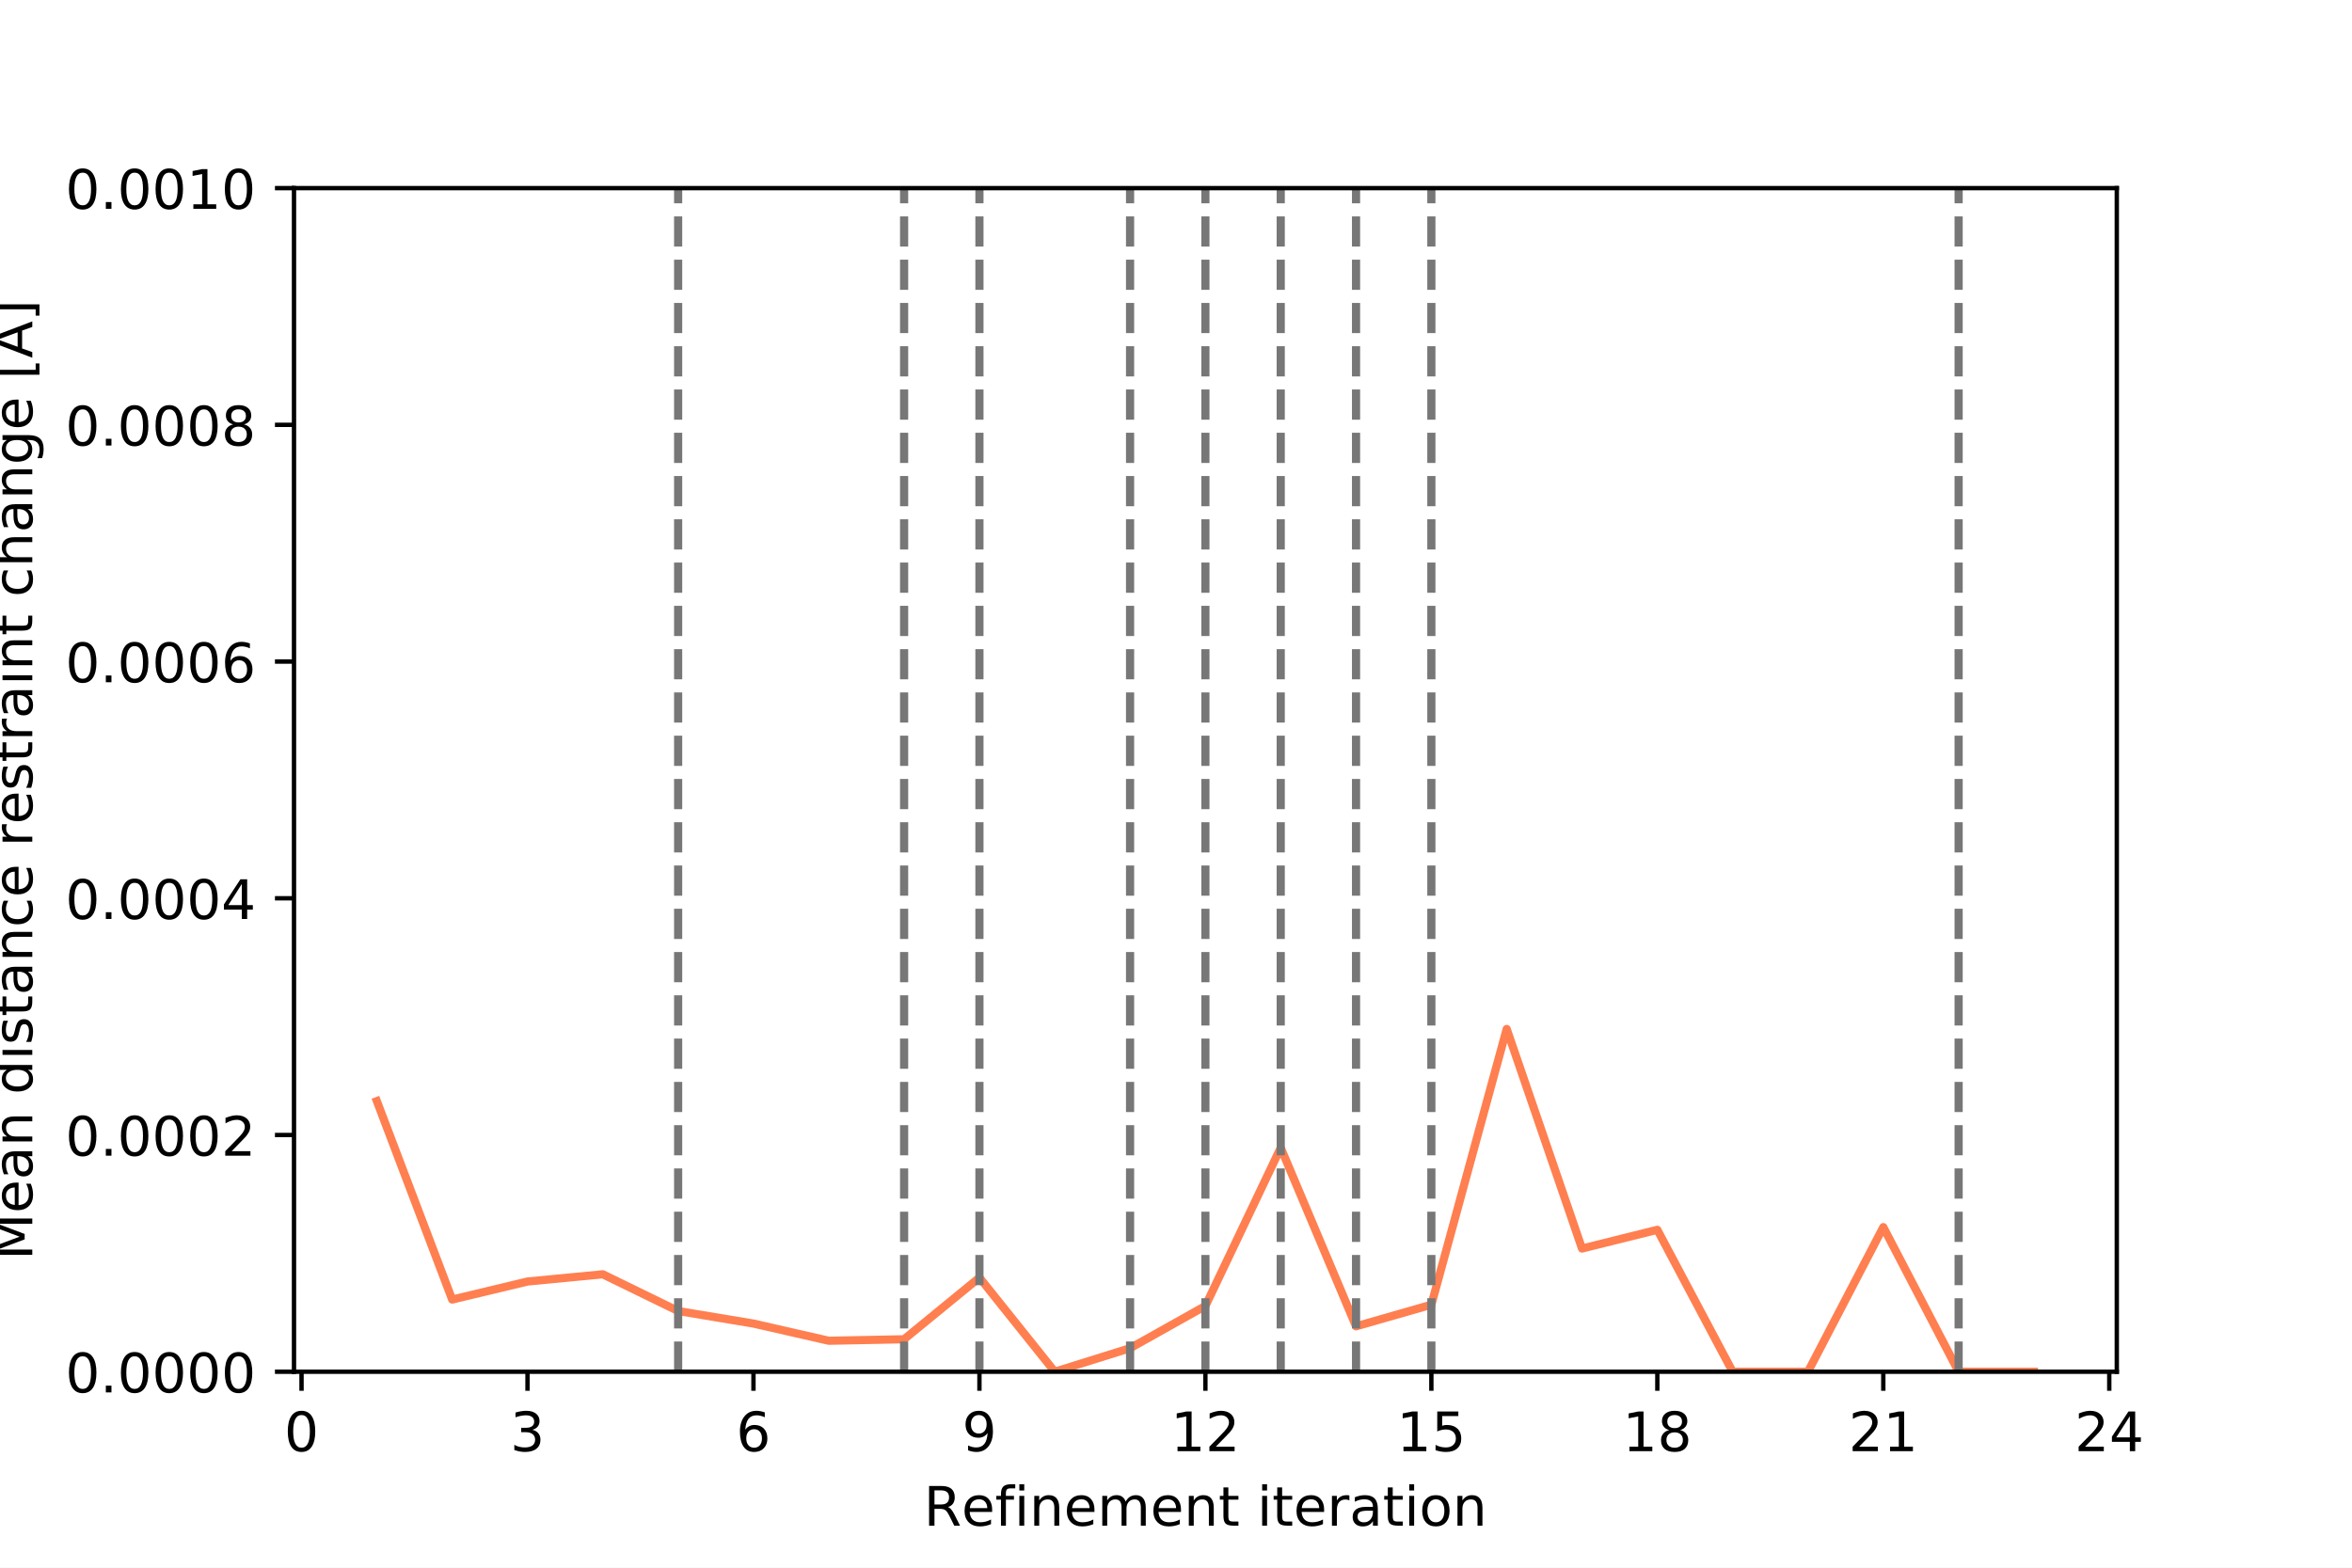
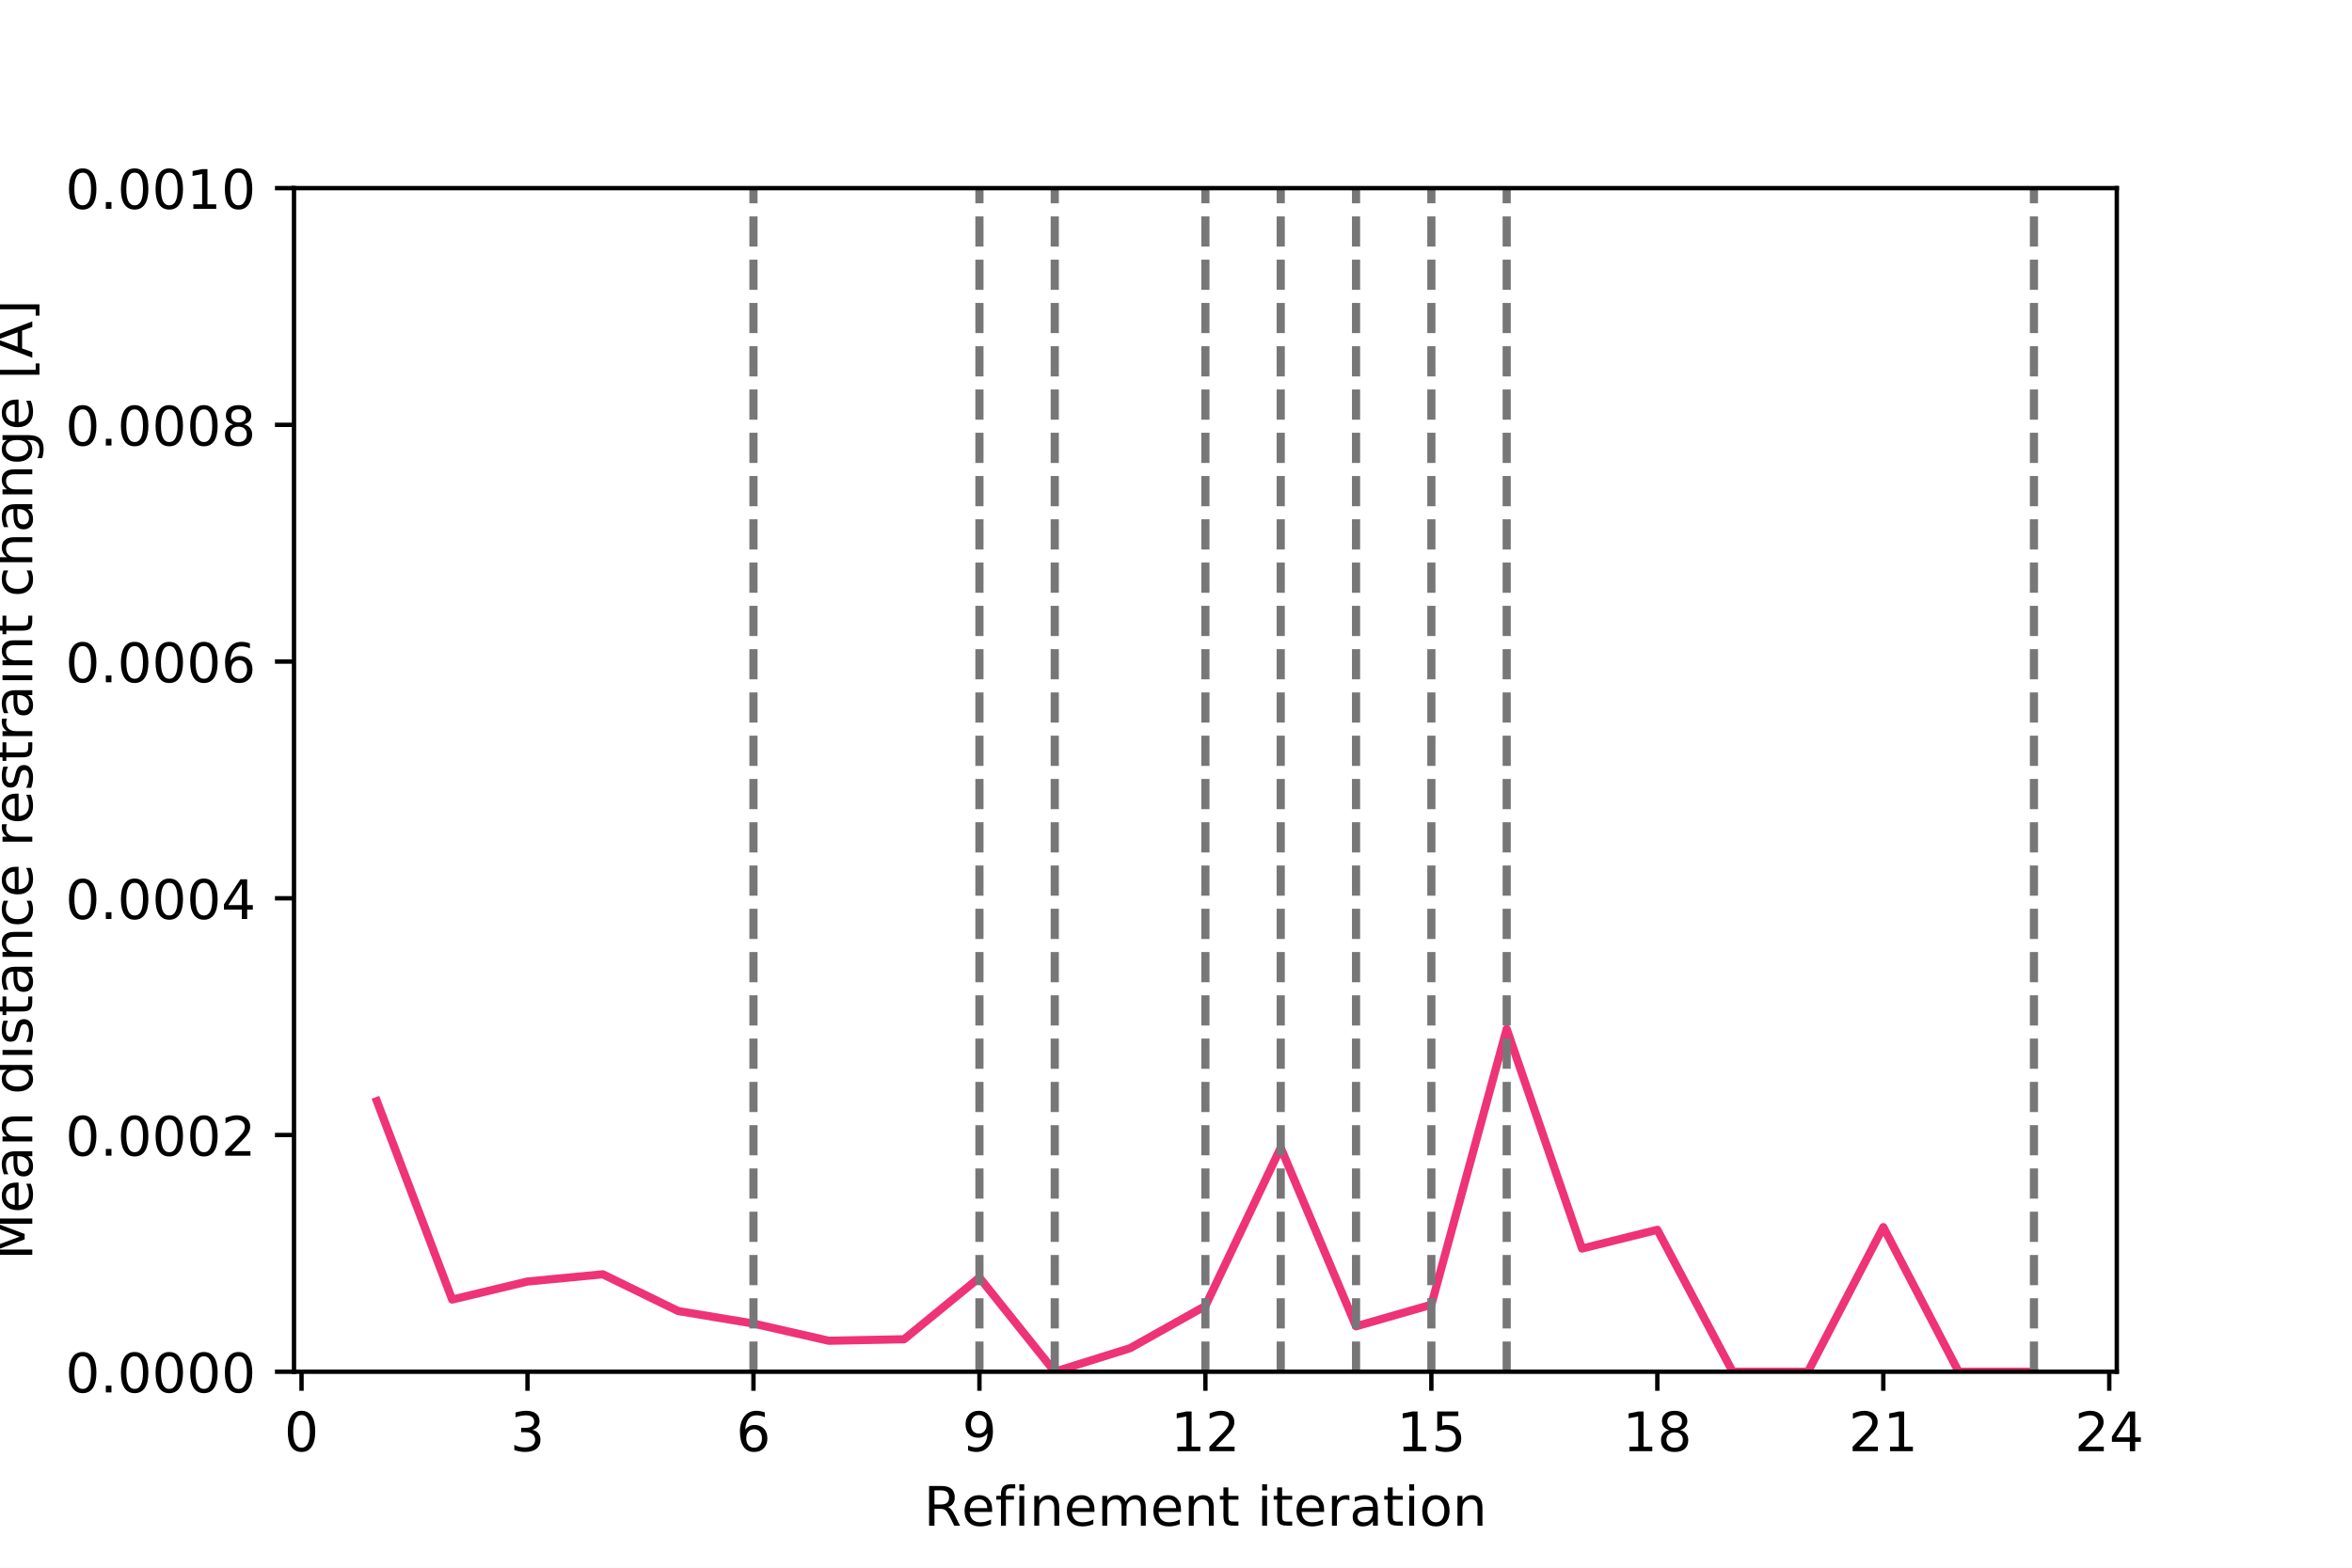
<svg xmlns="http://www.w3.org/2000/svg" xmlns:xlink="http://www.w3.org/1999/xlink" height="288pt" version="1.1" viewBox="0 0 432 288" width="432pt">
  <defs>
    <style type="text/css">
*{stroke-linecap:butt;stroke-linejoin:round;}
  </style>
  </defs>
  <g id="figure_1">
    <g id="patch_1">
      <path d="M 0 288  L 432 288  L 432 0  L 0 0  z " style="fill:#ffffff;" />
    </g>
    <g id="axes_1">
      <g id="patch_2">
        <path d="M 54 252  L 388.8 252  L 388.8 34.56  L 54 34.56  z " style="fill:#ffffff;" />
      </g>
      <g id="matplotlib.axis_1">
        <g id="xtick_1">
          <g id="line2d_1">
            <defs>
-               <path d="M 0 0  L 0 3.5  " id="mef426436f3" style="stroke:#000000;stroke-width:0.8;" />
-             </defs>
-             <g>
-               <use style="stroke:#000000;stroke-width:0.8;" x="55.383" xlink:href="#mef426436f3" y="252" />
+               <path d="M 0 0  L 0 3.5  " id="md1a0cebbaa" style="stroke:#000000;stroke-width:0.8;" />
+             </defs>
+             <g>
+               <use style="stroke:#000000;stroke-width:0.8;" x="55.383" xlink:href="#md1a0cebbaa" y="252" />
            </g>
          </g>
          <g id="text_1">
            <defs>
              <path d="M 31.781 66.406  Q 24.172 66.406 20.328 58.906  Q 16.5 51.422 16.5 36.375  Q 16.5 21.391 20.328 13.891  Q 24.172 6.391 31.781 6.391  Q 39.453 6.391 43.281 13.891  Q 47.125 21.391 47.125 36.375  Q 47.125 51.422 43.281 58.906  Q 39.453 66.406 31.781 66.406  z M 31.781 74.219  Q 44.047 74.219 50.516 64.516  Q 56.984 54.828 56.984 36.375  Q 56.984 17.969 50.516 8.266  Q 44.047 -1.422 31.781 -1.422  Q 19.531 -1.422 13.062 8.266  Q 6.594 17.969 6.594 36.375  Q 6.594 54.828 13.062 64.516  Q 19.531 74.219 31.781 74.219  z " id="DejaVuSans-30" />
            </defs>
            <g transform="translate(52.20222 266.5984)scale(0.1 -0.1)">
              <use xlink:href="#DejaVuSans-30" />
            </g>
          </g>
        </g>
        <g id="xtick_2">
          <g id="line2d_2">
            <g>
-               <use style="stroke:#000000;stroke-width:0.8;" x="96.888" xlink:href="#mef426436f3" y="252" />
+               <use style="stroke:#000000;stroke-width:0.8;" x="96.888" xlink:href="#md1a0cebbaa" y="252" />
            </g>
          </g>
          <g id="text_2">
            <defs>
              <path d="M 40.578 39.312  Q 47.656 37.797 51.625 33  Q 55.609 28.219 55.609 21.188  Q 55.609 10.406 48.188 4.484  Q 40.766 -1.422 27.094 -1.422  Q 22.516 -1.422 17.656 -0.516  Q 12.797 0.391 7.625 2.203  L 7.625 11.719  Q 11.719 9.328 16.594 8.109  Q 21.484 6.891 26.812 6.891  Q 36.078 6.891 40.938 10.547  Q 45.797 14.203 45.797 21.188  Q 45.797 27.641 41.281 31.266  Q 36.766 34.906 28.719 34.906  L 20.219 34.906  L 20.219 43.016  L 29.109 43.016  Q 36.375 43.016 40.234 45.922  Q 44.094 48.828 44.094 54.297  Q 44.094 59.906 40.109 62.906  Q 36.141 65.922 28.719 65.922  Q 24.656 65.922 20.016 65.031  Q 15.375 64.156 9.812 62.312  L 9.812 71.094  Q 15.438 72.656 20.344 73.438  Q 25.25 74.219 29.594 74.219  Q 40.828 74.219 47.359 69.109  Q 53.906 64.016 53.906 55.328  Q 53.906 49.266 50.438 45.094  Q 46.969 40.922 40.578 39.312  z " id="DejaVuSans-33" />
            </defs>
            <g transform="translate(93.70635 266.5984)scale(0.1 -0.1)">
              <use xlink:href="#DejaVuSans-33" />
            </g>
          </g>
        </g>
        <g id="xtick_3">
          <g id="line2d_3">
            <g>
-               <use style="stroke:#000000;stroke-width:0.8;" x="138.392" xlink:href="#mef426436f3" y="252" />
+               <use style="stroke:#000000;stroke-width:0.8;" x="138.392" xlink:href="#md1a0cebbaa" y="252" />
            </g>
          </g>
          <g id="text_3">
            <defs>
              <path d="M 33.016 40.375  Q 26.375 40.375 22.484 35.828  Q 18.609 31.297 18.609 23.391  Q 18.609 15.531 22.484 10.953  Q 26.375 6.391 33.016 6.391  Q 39.656 6.391 43.531 10.953  Q 47.406 15.531 47.406 23.391  Q 47.406 31.297 43.531 35.828  Q 39.656 40.375 33.016 40.375  z M 52.594 71.297  L 52.594 62.312  Q 48.875 64.062 45.094 64.984  Q 41.312 65.922 37.594 65.922  Q 27.828 65.922 22.672 59.328  Q 17.531 52.734 16.797 39.406  Q 19.672 43.656 24.016 45.922  Q 28.375 48.188 33.594 48.188  Q 44.578 48.188 50.953 41.516  Q 57.328 34.859 57.328 23.391  Q 57.328 12.156 50.688 5.359  Q 44.047 -1.422 33.016 -1.422  Q 20.359 -1.422 13.672 8.266  Q 6.984 17.969 6.984 36.375  Q 6.984 53.656 15.188 63.938  Q 23.391 74.219 37.203 74.219  Q 40.922 74.219 44.703 73.484  Q 48.484 72.75 52.594 71.297  z " id="DejaVuSans-36" />
            </defs>
            <g transform="translate(135.2105 266.5984)scale(0.1 -0.1)">
              <use xlink:href="#DejaVuSans-36" />
            </g>
          </g>
        </g>
        <g id="xtick_4">
          <g id="line2d_4">
            <g>
-               <use style="stroke:#000000;stroke-width:0.8;" x="179.896" xlink:href="#mef426436f3" y="252" />
+               <use style="stroke:#000000;stroke-width:0.8;" x="179.896" xlink:href="#md1a0cebbaa" y="252" />
            </g>
          </g>
          <g id="text_4">
            <defs>
              <path d="M 10.984 1.516  L 10.984 10.5  Q 14.703 8.734 18.5 7.812  Q 22.312 6.891 25.984 6.891  Q 35.75 6.891 40.891 13.453  Q 46.047 20.016 46.781 33.406  Q 43.953 29.203 39.594 26.953  Q 35.25 24.703 29.984 24.703  Q 19.047 24.703 12.672 31.312  Q 6.297 37.938 6.297 49.422  Q 6.297 60.641 12.938 67.422  Q 19.578 74.219 30.609 74.219  Q 43.266 74.219 49.922 64.516  Q 56.594 54.828 56.594 36.375  Q 56.594 19.141 48.406 8.859  Q 40.234 -1.422 26.422 -1.422  Q 22.703 -1.422 18.891 -0.688  Q 15.094 0.047 10.984 1.516  z M 30.609 32.422  Q 37.25 32.422 41.125 36.953  Q 45.016 41.5 45.016 49.422  Q 45.016 57.281 41.125 61.844  Q 37.25 66.406 30.609 66.406  Q 23.969 66.406 20.094 61.844  Q 16.219 57.281 16.219 49.422  Q 16.219 41.5 20.094 36.953  Q 23.969 32.422 30.609 32.422  z " id="DejaVuSans-39" />
            </defs>
            <g transform="translate(176.7146 266.5984)scale(0.1 -0.1)">
              <use xlink:href="#DejaVuSans-39" />
            </g>
          </g>
        </g>
        <g id="xtick_5">
          <g id="line2d_5">
            <g>
-               <use style="stroke:#000000;stroke-width:0.8;" x="221.4" xlink:href="#mef426436f3" y="252" />
+               <use style="stroke:#000000;stroke-width:0.8;" x="221.4" xlink:href="#md1a0cebbaa" y="252" />
            </g>
          </g>
          <g id="text_5">
            <defs>
              <path d="M 12.406 8.297  L 28.516 8.297  L 28.516 63.922  L 10.984 60.406  L 10.984 69.391  L 28.422 72.906  L 38.281 72.906  L 38.281 8.297  L 54.391 8.297  L 54.391 0  L 12.406 0  z " id="DejaVuSans-31" />
              <path d="M 19.188 8.297  L 53.609 8.297  L 53.609 0  L 7.328 0  L 7.328 8.297  Q 12.938 14.109 22.625 23.891  Q 32.328 33.688 34.812 36.531  Q 39.547 41.844 41.422 45.531  Q 43.312 49.219 43.312 52.781  Q 43.312 58.594 39.234 62.25  Q 35.156 65.922 28.609 65.922  Q 23.969 65.922 18.812 64.312  Q 13.672 62.703 7.812 59.422  L 7.812 69.391  Q 13.766 71.781 18.938 73  Q 24.125 74.219 28.422 74.219  Q 39.75 74.219 46.484 68.547  Q 53.219 62.891 53.219 53.422  Q 53.219 48.922 51.531 44.891  Q 49.859 40.875 45.406 35.406  Q 44.188 33.984 37.641 27.219  Q 31.109 20.453 19.188 8.297  z " id="DejaVuSans-32" />
            </defs>
            <g transform="translate(215.0375 266.5984)scale(0.1 -0.1)">
              <use xlink:href="#DejaVuSans-31" />
              <use x="63.623" xlink:href="#DejaVuSans-32" />
            </g>
          </g>
        </g>
        <g id="xtick_6">
          <g id="line2d_6">
            <g>
-               <use style="stroke:#000000;stroke-width:0.8;" x="262.904" xlink:href="#mef426436f3" y="252" />
+               <use style="stroke:#000000;stroke-width:0.8;" x="262.904" xlink:href="#md1a0cebbaa" y="252" />
            </g>
          </g>
          <g id="text_6">
            <defs>
              <path d="M 10.797 72.906  L 49.516 72.906  L 49.516 64.594  L 19.828 64.594  L 19.828 46.734  Q 21.969 47.469 24.109 47.828  Q 26.266 48.188 28.422 48.188  Q 40.625 48.188 47.75 41.5  Q 54.891 34.812 54.891 23.391  Q 54.891 11.625 47.562 5.094  Q 40.234 -1.422 26.906 -1.422  Q 22.312 -1.422 17.547 -0.641  Q 12.797 0.141 7.719 1.703  L 7.719 11.625  Q 12.109 9.234 16.797 8.062  Q 21.484 6.891 26.703 6.891  Q 35.156 6.891 40.078 11.328  Q 45.016 15.766 45.016 23.391  Q 45.016 31 40.078 35.438  Q 35.156 39.891 26.703 39.891  Q 22.75 39.891 18.812 39.016  Q 14.891 38.141 10.797 36.281  z " id="DejaVuSans-35" />
            </defs>
            <g transform="translate(256.5416 266.5984)scale(0.1 -0.1)">
              <use xlink:href="#DejaVuSans-31" />
              <use x="63.623" xlink:href="#DejaVuSans-35" />
            </g>
          </g>
        </g>
        <g id="xtick_7">
          <g id="line2d_7">
            <g>
-               <use style="stroke:#000000;stroke-width:0.8;" x="304.408" xlink:href="#mef426436f3" y="252" />
+               <use style="stroke:#000000;stroke-width:0.8;" x="304.408" xlink:href="#md1a0cebbaa" y="252" />
            </g>
          </g>
          <g id="text_7">
            <defs>
              <path d="M 31.781 34.625  Q 24.75 34.625 20.719 30.859  Q 16.703 27.094 16.703 20.516  Q 16.703 13.922 20.719 10.156  Q 24.75 6.391 31.781 6.391  Q 38.812 6.391 42.859 10.172  Q 46.922 13.969 46.922 20.516  Q 46.922 27.094 42.891 30.859  Q 38.875 34.625 31.781 34.625  z M 21.922 38.812  Q 15.578 40.375 12.031 44.719  Q 8.5 49.078 8.5 55.328  Q 8.5 64.062 14.719 69.141  Q 20.953 74.219 31.781 74.219  Q 42.672 74.219 48.875 69.141  Q 55.078 64.062 55.078 55.328  Q 55.078 49.078 51.531 44.719  Q 48 40.375 41.703 38.812  Q 48.828 37.156 52.797 32.312  Q 56.781 27.484 56.781 20.516  Q 56.781 9.906 50.312 4.234  Q 43.844 -1.422 31.781 -1.422  Q 19.734 -1.422 13.25 4.234  Q 6.781 9.906 6.781 20.516  Q 6.781 27.484 10.781 32.312  Q 14.797 37.156 21.922 38.812  z M 18.312 54.391  Q 18.312 48.734 21.844 45.562  Q 25.391 42.391 31.781 42.391  Q 38.141 42.391 41.719 45.562  Q 45.312 48.734 45.312 54.391  Q 45.312 60.062 41.719 63.234  Q 38.141 66.406 31.781 66.406  Q 25.391 66.406 21.844 63.234  Q 18.312 60.062 18.312 54.391  z " id="DejaVuSans-38" />
            </defs>
            <g transform="translate(298.0458 266.5984)scale(0.1 -0.1)">
              <use xlink:href="#DejaVuSans-31" />
              <use x="63.623" xlink:href="#DejaVuSans-38" />
            </g>
          </g>
        </g>
        <g id="xtick_8">
          <g id="line2d_8">
            <g>
-               <use style="stroke:#000000;stroke-width:0.8;" x="345.912" xlink:href="#mef426436f3" y="252" />
+               <use style="stroke:#000000;stroke-width:0.8;" x="345.912" xlink:href="#md1a0cebbaa" y="252" />
            </g>
          </g>
          <g id="text_8">
            <g transform="translate(339.5499 266.5984)scale(0.1 -0.1)">
              <use xlink:href="#DejaVuSans-32" />
              <use x="63.623" xlink:href="#DejaVuSans-31" />
            </g>
          </g>
        </g>
        <g id="xtick_9">
          <g id="line2d_9">
            <g>
-               <use style="stroke:#000000;stroke-width:0.8;" x="387.417" xlink:href="#mef426436f3" y="252" />
+               <use style="stroke:#000000;stroke-width:0.8;" x="387.417" xlink:href="#md1a0cebbaa" y="252" />
            </g>
          </g>
          <g id="text_9">
            <defs>
              <path d="M 37.797 64.312  L 12.891 25.391  L 37.797 25.391  z M 35.203 72.906  L 47.609 72.906  L 47.609 25.391  L 58.016 25.391  L 58.016 17.188  L 47.609 17.188  L 47.609 0  L 37.797 0  L 37.797 17.188  L 4.891 17.188  L 4.891 26.703  z " id="DejaVuSans-34" />
            </defs>
            <g transform="translate(381.054 266.5984)scale(0.1 -0.1)">
              <use xlink:href="#DejaVuSans-32" />
              <use x="63.623" xlink:href="#DejaVuSans-34" />
            </g>
          </g>
        </g>
        <g id="text_10">
          <defs>
            <path d="M 44.391 34.188  Q 47.562 33.109 50.562 29.594  Q 53.562 26.078 56.594 19.922  L 66.609 0  L 56 0  L 46.688 18.703  Q 43.062 26.031 39.672 28.422  Q 36.281 30.812 30.422 30.812  L 19.672 30.812  L 19.672 0  L 9.812 0  L 9.812 72.906  L 32.078 72.906  Q 44.578 72.906 50.734 67.672  Q 56.891 62.453 56.891 51.906  Q 56.891 45.016 53.688 40.469  Q 50.484 35.938 44.391 34.188  z M 19.672 64.797  L 19.672 38.922  L 32.078 38.922  Q 39.203 38.922 42.844 42.219  Q 46.484 45.516 46.484 51.906  Q 46.484 58.297 42.844 61.547  Q 39.203 64.797 32.078 64.797  z " id="DejaVuSans-52" />
            <path d="M 56.203 29.594  L 56.203 25.203  L 14.891 25.203  Q 15.484 15.922 20.484 11.062  Q 25.484 6.203 34.422 6.203  Q 39.594 6.203 44.453 7.469  Q 49.312 8.734 54.109 11.281  L 54.109 2.781  Q 49.266 0.734 44.188 -0.344  Q 39.109 -1.422 33.891 -1.422  Q 20.797 -1.422 13.156 6.188  Q 5.516 13.812 5.516 26.812  Q 5.516 40.234 12.766 48.109  Q 20.016 56 32.328 56  Q 43.359 56 49.781 48.891  Q 56.203 41.797 56.203 29.594  z M 47.219 32.234  Q 47.125 39.594 43.094 43.984  Q 39.062 48.391 32.422 48.391  Q 24.906 48.391 20.391 44.141  Q 15.875 39.891 15.188 32.172  z " id="DejaVuSans-65" />
            <path d="M 37.109 75.984  L 37.109 68.5  L 28.516 68.5  Q 23.688 68.5 21.797 66.547  Q 19.922 64.594 19.922 59.516  L 19.922 54.688  L 34.719 54.688  L 34.719 47.703  L 19.922 47.703  L 19.922 0  L 10.891 0  L 10.891 47.703  L 2.297 47.703  L 2.297 54.688  L 10.891 54.688  L 10.891 58.5  Q 10.891 67.625 15.141 71.797  Q 19.391 75.984 28.609 75.984  z " id="DejaVuSans-66" />
            <path d="M 9.422 54.688  L 18.406 54.688  L 18.406 0  L 9.422 0  z M 9.422 75.984  L 18.406 75.984  L 18.406 64.594  L 9.422 64.594  z " id="DejaVuSans-69" />
            <path d="M 54.891 33.016  L 54.891 0  L 45.906 0  L 45.906 32.719  Q 45.906 40.484 42.875 44.328  Q 39.844 48.188 33.797 48.188  Q 26.516 48.188 22.312 43.547  Q 18.109 38.922 18.109 30.906  L 18.109 0  L 9.078 0  L 9.078 54.688  L 18.109 54.688  L 18.109 46.188  Q 21.344 51.125 25.703 53.562  Q 30.078 56 35.797 56  Q 45.219 56 50.047 50.172  Q 54.891 44.344 54.891 33.016  z " id="DejaVuSans-6e" />
            <path d="M 52 44.188  Q 55.375 50.25 60.062 53.125  Q 64.75 56 71.094 56  Q 79.641 56 84.281 50.016  Q 88.922 44.047 88.922 33.016  L 88.922 0  L 79.891 0  L 79.891 32.719  Q 79.891 40.578 77.094 44.375  Q 74.312 48.188 68.609 48.188  Q 61.625 48.188 57.562 43.547  Q 53.516 38.922 53.516 30.906  L 53.516 0  L 44.484 0  L 44.484 32.719  Q 44.484 40.625 41.703 44.406  Q 38.922 48.188 33.109 48.188  Q 26.219 48.188 22.156 43.531  Q 18.109 38.875 18.109 30.906  L 18.109 0  L 9.078 0  L 9.078 54.688  L 18.109 54.688  L 18.109 46.188  Q 21.188 51.219 25.484 53.609  Q 29.781 56 35.688 56  Q 41.656 56 45.828 52.969  Q 50 49.953 52 44.188  z " id="DejaVuSans-6d" />
            <path d="M 18.312 70.219  L 18.312 54.688  L 36.812 54.688  L 36.812 47.703  L 18.312 47.703  L 18.312 18.016  Q 18.312 11.328 20.141 9.422  Q 21.969 7.516 27.594 7.516  L 36.812 7.516  L 36.812 0  L 27.594 0  Q 17.188 0 13.234 3.875  Q 9.281 7.766 9.281 18.016  L 9.281 47.703  L 2.688 47.703  L 2.688 54.688  L 9.281 54.688  L 9.281 70.219  z " id="DejaVuSans-74" />
            <path id="DejaVuSans-20" />
            <path d="M 41.109 46.297  Q 39.594 47.172 37.812 47.578  Q 36.031 48 33.891 48  Q 26.266 48 22.188 43.047  Q 18.109 38.094 18.109 28.812  L 18.109 0  L 9.078 0  L 9.078 54.688  L 18.109 54.688  L 18.109 46.188  Q 20.953 51.172 25.484 53.578  Q 30.031 56 36.531 56  Q 37.453 56 38.578 55.875  Q 39.703 55.766 41.062 55.516  z " id="DejaVuSans-72" />
            <path d="M 34.281 27.484  Q 23.391 27.484 19.188 25  Q 14.984 22.516 14.984 16.5  Q 14.984 11.719 18.141 8.906  Q 21.297 6.109 26.703 6.109  Q 34.188 6.109 38.703 11.406  Q 43.219 16.703 43.219 25.484  L 43.219 27.484  z M 52.203 31.203  L 52.203 0  L 43.219 0  L 43.219 8.297  Q 40.141 3.328 35.547 0.953  Q 30.953 -1.422 24.312 -1.422  Q 15.922 -1.422 10.953 3.297  Q 6 8.016 6 15.922  Q 6 25.141 12.172 29.828  Q 18.359 34.516 30.609 34.516  L 43.219 34.516  L 43.219 35.406  Q 43.219 41.609 39.141 45  Q 35.062 48.391 27.688 48.391  Q 23 48.391 18.547 47.266  Q 14.109 46.141 10.016 43.891  L 10.016 52.203  Q 14.938 54.109 19.578 55.047  Q 24.219 56 28.609 56  Q 40.484 56 46.344 49.844  Q 52.203 43.703 52.203 31.203  z " id="DejaVuSans-61" />
            <path d="M 30.609 48.391  Q 23.391 48.391 19.188 42.75  Q 14.984 37.109 14.984 27.297  Q 14.984 17.484 19.156 11.844  Q 23.344 6.203 30.609 6.203  Q 37.797 6.203 41.984 11.859  Q 46.188 17.531 46.188 27.297  Q 46.188 37.016 41.984 42.703  Q 37.797 48.391 30.609 48.391  z M 30.609 56  Q 42.328 56 49.016 48.375  Q 55.719 40.766 55.719 27.297  Q 55.719 13.875 49.016 6.219  Q 42.328 -1.422 30.609 -1.422  Q 18.844 -1.422 12.172 6.219  Q 5.516 13.875 5.516 27.297  Q 5.516 40.766 12.172 48.375  Q 18.844 56 30.609 56  z " id="DejaVuSans-6f" />
          </defs>
          <g transform="translate(169.6703 280.2766)scale(0.1 -0.1)">
            <use xlink:href="#DejaVuSans-52" />
            <use x="69.42" xlink:href="#DejaVuSans-65" />
            <use x="130.943" xlink:href="#DejaVuSans-66" />
            <use x="166.148" xlink:href="#DejaVuSans-69" />
            <use x="193.932" xlink:href="#DejaVuSans-6e" />
            <use x="257.311" xlink:href="#DejaVuSans-65" />
            <use x="318.834" xlink:href="#DejaVuSans-6d" />
            <use x="416.246" xlink:href="#DejaVuSans-65" />
            <use x="477.77" xlink:href="#DejaVuSans-6e" />
            <use x="541.148" xlink:href="#DejaVuSans-74" />
            <use x="580.357" xlink:href="#DejaVuSans-20" />
            <use x="612.145" xlink:href="#DejaVuSans-69" />
            <use x="639.928" xlink:href="#DejaVuSans-74" />
            <use x="679.137" xlink:href="#DejaVuSans-65" />
            <use x="740.66" xlink:href="#DejaVuSans-72" />
            <use x="781.773" xlink:href="#DejaVuSans-61" />
            <use x="843.053" xlink:href="#DejaVuSans-74" />
            <use x="882.262" xlink:href="#DejaVuSans-69" />
            <use x="910.045" xlink:href="#DejaVuSans-6f" />
            <use x="971.227" xlink:href="#DejaVuSans-6e" />
          </g>
        </g>
      </g>
      <g id="matplotlib.axis_2">
        <g id="ytick_1">
          <g id="line2d_10">
            <defs>
-               <path d="M 0 0  L -3.5 0  " id="m5efeccf492" style="stroke:#000000;stroke-width:0.8;" />
-             </defs>
-             <g>
-               <use style="stroke:#000000;stroke-width:0.8;" x="54" xlink:href="#m5efeccf492" y="252" />
+               <path d="M 0 0  L -3.5 0  " id="mbbb7813aff" style="stroke:#000000;stroke-width:0.8;" />
+             </defs>
+             <g>
+               <use style="stroke:#000000;stroke-width:0.8;" x="54" xlink:href="#mbbb7813aff" y="252" />
            </g>
          </g>
          <g id="text_11">
            <defs>
              <path d="M 10.688 12.406  L 21 12.406  L 21 0  L 10.688 0  z " id="DejaVuSans-2e" />
            </defs>
            <g transform="translate(12.00938 255.7992)scale(0.1 -0.1)">
              <use xlink:href="#DejaVuSans-30" />
              <use x="63.623" xlink:href="#DejaVuSans-2e" />
              <use x="95.41" xlink:href="#DejaVuSans-30" />
              <use x="159.033" xlink:href="#DejaVuSans-30" />
              <use x="222.656" xlink:href="#DejaVuSans-30" />
              <use x="286.279" xlink:href="#DejaVuSans-30" />
            </g>
          </g>
        </g>
        <g id="ytick_2">
          <g id="line2d_11">
            <g>
-               <use style="stroke:#000000;stroke-width:0.8;" x="54" xlink:href="#m5efeccf492" y="208.512" />
+               <use style="stroke:#000000;stroke-width:0.8;" x="54" xlink:href="#mbbb7813aff" y="208.512" />
            </g>
          </g>
          <g id="text_12">
            <g transform="translate(12.00938 212.3112)scale(0.1 -0.1)">
              <use xlink:href="#DejaVuSans-30" />
              <use x="63.623" xlink:href="#DejaVuSans-2e" />
              <use x="95.41" xlink:href="#DejaVuSans-30" />
              <use x="159.033" xlink:href="#DejaVuSans-30" />
              <use x="222.656" xlink:href="#DejaVuSans-30" />
              <use x="286.279" xlink:href="#DejaVuSans-32" />
            </g>
          </g>
        </g>
        <g id="ytick_3">
          <g id="line2d_12">
            <g>
-               <use style="stroke:#000000;stroke-width:0.8;" x="54" xlink:href="#m5efeccf492" y="165.024" />
+               <use style="stroke:#000000;stroke-width:0.8;" x="54" xlink:href="#mbbb7813aff" y="165.024" />
            </g>
          </g>
          <g id="text_13">
            <g transform="translate(12.00938 168.8232)scale(0.1 -0.1)">
              <use xlink:href="#DejaVuSans-30" />
              <use x="63.623" xlink:href="#DejaVuSans-2e" />
              <use x="95.41" xlink:href="#DejaVuSans-30" />
              <use x="159.033" xlink:href="#DejaVuSans-30" />
              <use x="222.656" xlink:href="#DejaVuSans-30" />
              <use x="286.279" xlink:href="#DejaVuSans-34" />
            </g>
          </g>
        </g>
        <g id="ytick_4">
          <g id="line2d_13">
            <g>
-               <use style="stroke:#000000;stroke-width:0.8;" x="54" xlink:href="#m5efeccf492" y="121.536" />
+               <use style="stroke:#000000;stroke-width:0.8;" x="54" xlink:href="#mbbb7813aff" y="121.536" />
            </g>
          </g>
          <g id="text_14">
            <g transform="translate(12.00938 125.3352)scale(0.1 -0.1)">
              <use xlink:href="#DejaVuSans-30" />
              <use x="63.623" xlink:href="#DejaVuSans-2e" />
              <use x="95.41" xlink:href="#DejaVuSans-30" />
              <use x="159.033" xlink:href="#DejaVuSans-30" />
              <use x="222.656" xlink:href="#DejaVuSans-30" />
              <use x="286.279" xlink:href="#DejaVuSans-36" />
            </g>
          </g>
        </g>
        <g id="ytick_5">
          <g id="line2d_14">
            <g>
-               <use style="stroke:#000000;stroke-width:0.8;" x="54" xlink:href="#m5efeccf492" y="78.048" />
+               <use style="stroke:#000000;stroke-width:0.8;" x="54" xlink:href="#mbbb7813aff" y="78.048" />
            </g>
          </g>
          <g id="text_15">
            <g transform="translate(12.00938 81.84722)scale(0.1 -0.1)">
              <use xlink:href="#DejaVuSans-30" />
              <use x="63.623" xlink:href="#DejaVuSans-2e" />
              <use x="95.41" xlink:href="#DejaVuSans-30" />
              <use x="159.033" xlink:href="#DejaVuSans-30" />
              <use x="222.656" xlink:href="#DejaVuSans-30" />
              <use x="286.279" xlink:href="#DejaVuSans-38" />
            </g>
          </g>
        </g>
        <g id="ytick_6">
          <g id="line2d_15">
            <g>
-               <use style="stroke:#000000;stroke-width:0.8;" x="54" xlink:href="#m5efeccf492" y="34.56" />
+               <use style="stroke:#000000;stroke-width:0.8;" x="54" xlink:href="#mbbb7813aff" y="34.56" />
            </g>
          </g>
          <g id="text_16">
            <g transform="translate(12.00938 38.35922)scale(0.1 -0.1)">
              <use xlink:href="#DejaVuSans-30" />
              <use x="63.623" xlink:href="#DejaVuSans-2e" />
              <use x="95.41" xlink:href="#DejaVuSans-30" />
              <use x="159.033" xlink:href="#DejaVuSans-30" />
              <use x="222.656" xlink:href="#DejaVuSans-31" />
              <use x="286.279" xlink:href="#DejaVuSans-30" />
            </g>
          </g>
        </g>
        <g id="text_17">
          <defs>
            <path d="M 9.812 72.906  L 24.516 72.906  L 43.109 23.297  L 61.812 72.906  L 76.516 72.906  L 76.516 0  L 66.891 0  L 66.891 64.016  L 48.094 14.016  L 38.188 14.016  L 19.391 64.016  L 19.391 0  L 9.812 0  z " id="DejaVuSans-4d" />
            <path d="M 45.406 46.391  L 45.406 75.984  L 54.391 75.984  L 54.391 0  L 45.406 0  L 45.406 8.203  Q 42.578 3.328 38.25 0.953  Q 33.938 -1.422 27.875 -1.422  Q 17.969 -1.422 11.734 6.484  Q 5.516 14.406 5.516 27.297  Q 5.516 40.188 11.734 48.094  Q 17.969 56 27.875 56  Q 33.938 56 38.25 53.625  Q 42.578 51.266 45.406 46.391  z M 14.797 27.297  Q 14.797 17.391 18.875 11.75  Q 22.953 6.109 30.078 6.109  Q 37.203 6.109 41.297 11.75  Q 45.406 17.391 45.406 27.297  Q 45.406 37.203 41.297 42.844  Q 37.203 48.484 30.078 48.484  Q 22.953 48.484 18.875 42.844  Q 14.797 37.203 14.797 27.297  z " id="DejaVuSans-64" />
            <path d="M 44.281 53.078  L 44.281 44.578  Q 40.484 46.531 36.375 47.5  Q 32.281 48.484 27.875 48.484  Q 21.188 48.484 17.844 46.438  Q 14.5 44.391 14.5 40.281  Q 14.5 37.156 16.891 35.375  Q 19.281 33.594 26.516 31.984  L 29.594 31.297  Q 39.156 29.25 43.188 25.516  Q 47.219 21.781 47.219 15.094  Q 47.219 7.469 41.188 3.016  Q 35.156 -1.422 24.609 -1.422  Q 20.219 -1.422 15.453 -0.562  Q 10.688 0.297 5.422 2  L 5.422 11.281  Q 10.406 8.688 15.234 7.391  Q 20.062 6.109 24.812 6.109  Q 31.156 6.109 34.562 8.281  Q 37.984 10.453 37.984 14.406  Q 37.984 18.062 35.516 20.016  Q 33.062 21.969 24.703 23.781  L 21.578 24.516  Q 13.234 26.266 9.516 29.906  Q 5.812 33.547 5.812 39.891  Q 5.812 47.609 11.281 51.797  Q 16.75 56 26.812 56  Q 31.781 56 36.172 55.266  Q 40.578 54.547 44.281 53.078  z " id="DejaVuSans-73" />
            <path d="M 48.781 52.594  L 48.781 44.188  Q 44.969 46.297 41.141 47.344  Q 37.312 48.391 33.406 48.391  Q 24.656 48.391 19.812 42.844  Q 14.984 37.312 14.984 27.297  Q 14.984 17.281 19.812 11.734  Q 24.656 6.203 33.406 6.203  Q 37.312 6.203 41.141 7.25  Q 44.969 8.297 48.781 10.406  L 48.781 2.094  Q 45.016 0.344 40.984 -0.531  Q 36.969 -1.422 32.422 -1.422  Q 20.062 -1.422 12.781 6.344  Q 5.516 14.109 5.516 27.297  Q 5.516 40.672 12.859 48.328  Q 20.219 56 33.016 56  Q 37.156 56 41.109 55.141  Q 45.062 54.297 48.781 52.594  z " id="DejaVuSans-63" />
            <path d="M 54.891 33.016  L 54.891 0  L 45.906 0  L 45.906 32.719  Q 45.906 40.484 42.875 44.328  Q 39.844 48.188 33.797 48.188  Q 26.516 48.188 22.312 43.547  Q 18.109 38.922 18.109 30.906  L 18.109 0  L 9.078 0  L 9.078 75.984  L 18.109 75.984  L 18.109 46.188  Q 21.344 51.125 25.703 53.562  Q 30.078 56 35.797 56  Q 45.219 56 50.047 50.172  Q 54.891 44.344 54.891 33.016  z " id="DejaVuSans-68" />
            <path d="M 45.406 27.984  Q 45.406 37.75 41.375 43.109  Q 37.359 48.484 30.078 48.484  Q 22.859 48.484 18.828 43.109  Q 14.797 37.75 14.797 27.984  Q 14.797 18.266 18.828 12.891  Q 22.859 7.516 30.078 7.516  Q 37.359 7.516 41.375 12.891  Q 45.406 18.266 45.406 27.984  z M 54.391 6.781  Q 54.391 -7.172 48.188 -13.984  Q 42 -20.797 29.203 -20.797  Q 24.469 -20.797 20.266 -20.094  Q 16.062 -19.391 12.109 -17.922  L 12.109 -9.188  Q 16.062 -11.328 19.922 -12.344  Q 23.781 -13.375 27.781 -13.375  Q 36.625 -13.375 41.016 -8.766  Q 45.406 -4.156 45.406 5.172  L 45.406 9.625  Q 42.625 4.781 38.281 2.391  Q 33.938 0 27.875 0  Q 17.828 0 11.672 7.656  Q 5.516 15.328 5.516 27.984  Q 5.516 40.672 11.672 48.328  Q 17.828 56 27.875 56  Q 33.938 56 38.281 53.609  Q 42.625 51.219 45.406 46.391  L 45.406 54.688  L 54.391 54.688  z " id="DejaVuSans-67" />
            <path d="M 8.594 75.984  L 29.297 75.984  L 29.297 69  L 17.578 69  L 17.578 -6.203  L 29.297 -6.203  L 29.297 -13.188  L 8.594 -13.188  z " id="DejaVuSans-5b" />
            <path d="M 41.609 79.391  Q 41.609 82.469 39.422 84.641  Q 37.25 86.812 34.188 86.812  Q 31.062 86.812 28.938 84.688  Q 26.812 82.562 26.812 79.391  Q 26.812 76.312 28.953 74.156  Q 31.109 72.016 34.188 72.016  Q 37.25 72.016 39.422 74.156  Q 41.609 76.312 41.609 79.391  z M 34.188 63.188  L 20.906 26.906  L 47.516 26.906  z M 26.812 68.219  Q 23.828 70.219 22.312 73.016  Q 20.797 75.828 20.797 79.391  Q 20.797 85.016 24.672 88.922  Q 28.562 92.828 34.188 92.828  Q 39.75 92.828 43.672 88.891  Q 47.609 84.969 47.609 79.391  Q 47.609 75.984 46.062 73.094  Q 44.531 70.219 41.609 68.219  L 67.578 0  L 57.328 0  L 50.688 18.703  L 17.828 18.703  L 11.188 0  L 0.781 0  z " id="DejaVuSans-c5" />
            <path d="M 30.422 75.984  L 30.422 -13.188  L 9.719 -13.188  L 9.719 -6.203  L 21.391 -6.203  L 21.391 69  L 9.719 69  L 9.719 75.984  z " id="DejaVuSans-5d" />
          </defs>
          <g transform="translate(5.929687 231.5027)rotate(-90)scale(0.1 -0.1)">
            <use xlink:href="#DejaVuSans-4d" />
            <use x="86.279" xlink:href="#DejaVuSans-65" />
            <use x="147.803" xlink:href="#DejaVuSans-61" />
            <use x="209.082" xlink:href="#DejaVuSans-6e" />
            <use x="272.461" xlink:href="#DejaVuSans-20" />
            <use x="304.248" xlink:href="#DejaVuSans-64" />
            <use x="367.725" xlink:href="#DejaVuSans-69" />
            <use x="395.508" xlink:href="#DejaVuSans-73" />
            <use x="447.607" xlink:href="#DejaVuSans-74" />
            <use x="486.816" xlink:href="#DejaVuSans-61" />
            <use x="548.096" xlink:href="#DejaVuSans-6e" />
            <use x="611.475" xlink:href="#DejaVuSans-63" />
            <use x="666.455" xlink:href="#DejaVuSans-65" />
            <use x="727.979" xlink:href="#DejaVuSans-20" />
            <use x="759.766" xlink:href="#DejaVuSans-72" />
            <use x="800.848" xlink:href="#DejaVuSans-65" />
            <use x="862.371" xlink:href="#DejaVuSans-73" />
            <use x="914.471" xlink:href="#DejaVuSans-74" />
            <use x="953.68" xlink:href="#DejaVuSans-72" />
            <use x="994.793" xlink:href="#DejaVuSans-61" />
            <use x="1056.072" xlink:href="#DejaVuSans-69" />
            <use x="1083.855" xlink:href="#DejaVuSans-6e" />
            <use x="1147.234" xlink:href="#DejaVuSans-74" />
            <use x="1186.443" xlink:href="#DejaVuSans-20" />
            <use x="1218.23" xlink:href="#DejaVuSans-63" />
            <use x="1273.211" xlink:href="#DejaVuSans-68" />
            <use x="1336.59" xlink:href="#DejaVuSans-61" />
            <use x="1397.869" xlink:href="#DejaVuSans-6e" />
            <use x="1461.248" xlink:href="#DejaVuSans-67" />
            <use x="1524.725" xlink:href="#DejaVuSans-65" />
            <use x="1586.248" xlink:href="#DejaVuSans-20" />
            <use x="1618.035" xlink:href="#DejaVuSans-5b" />
            <use x="1657.049" xlink:href="#DejaVuSans-c5" />
            <use x="1725.457" xlink:href="#DejaVuSans-5d" />
          </g>
        </g>
      </g>
      <g id="line2d_16">
-         <path clip-path="url(#p4ce1d99fba)" d="M 69.218 202.28  L 83.053 238.741  L 96.888 235.427  L 110.722 234.101  L 124.557 240.849  L 138.392 243.151  L 152.226 246.311  L 166.061 246.034  L 179.896 234.704  L 193.731 252  L 207.565 247.676  L 221.4 239.92  L 235.235 210.848  L 249.069 243.657  L 262.904 239.692  L 276.739 189.031  L 290.574 229.37  L 304.408 225.927  L 318.243 252  L 332.078 252  L 345.912 225.435  L 359.747 252  L 373.582 252  " style="fill:none;stroke:#ff7f50;stroke-linecap:square;stroke-width:1.5;" />
+         <path clip-path="url(#p815bb972f7)" d="M 69.218 202.28  L 83.053 238.741  L 96.888 235.427  L 110.722 234.101  L 124.557 240.849  L 138.392 243.151  L 152.226 246.311  L 166.061 246.034  L 179.896 234.704  L 193.731 252  L 207.565 247.676  L 221.4 239.92  L 235.235 210.848  L 249.069 243.657  L 262.904 239.692  L 276.739 189.031  L 290.574 229.37  L 304.408 225.927  L 318.243 252  L 332.078 252  L 345.912 225.435  L 359.747 252  L 373.582 252  " style="fill:none;stroke:#ee3377;stroke-linecap:square;stroke-width:1.5;" />
      </g>
      <g id="line2d_17">
-         <path clip-path="url(#p4ce1d99fba)" d="M 124.557 252  L 124.557 34.56  " style="fill:none;stroke:#777777;stroke-dasharray:5.55,2.4;stroke-dashoffset:0;stroke-width:1.5;" />
+         <path clip-path="url(#p815bb972f7)" d="M 138.392 252  L 138.392 34.56  " style="fill:none;stroke:#777777;stroke-dasharray:5.55,2.4;stroke-dashoffset:0;stroke-width:1.5;" />
      </g>
      <g id="line2d_18">
-         <path clip-path="url(#p4ce1d99fba)" d="M 166.061 252  L 166.061 34.56  " style="fill:none;stroke:#777777;stroke-dasharray:5.55,2.4;stroke-dashoffset:0;stroke-width:1.5;" />
+         <path clip-path="url(#p815bb972f7)" d="M 179.896 252  L 179.896 34.56  " style="fill:none;stroke:#777777;stroke-dasharray:5.55,2.4;stroke-dashoffset:0;stroke-width:1.5;" />
      </g>
      <g id="line2d_19">
-         <path clip-path="url(#p4ce1d99fba)" d="M 179.896 252  L 179.896 34.56  " style="fill:none;stroke:#777777;stroke-dasharray:5.55,2.4;stroke-dashoffset:0;stroke-width:1.5;" />
+         <path clip-path="url(#p815bb972f7)" d="M 193.731 252  L 193.731 34.56  " style="fill:none;stroke:#777777;stroke-dasharray:5.55,2.4;stroke-dashoffset:0;stroke-width:1.5;" />
      </g>
      <g id="line2d_20">
-         <path clip-path="url(#p4ce1d99fba)" d="M 207.565 252  L 207.565 34.56  " style="fill:none;stroke:#777777;stroke-dasharray:5.55,2.4;stroke-dashoffset:0;stroke-width:1.5;" />
+         <path clip-path="url(#p815bb972f7)" d="M 221.4 252  L 221.4 34.56  " style="fill:none;stroke:#777777;stroke-dasharray:5.55,2.4;stroke-dashoffset:0;stroke-width:1.5;" />
      </g>
      <g id="line2d_21">
-         <path clip-path="url(#p4ce1d99fba)" d="M 221.4 252  L 221.4 34.56  " style="fill:none;stroke:#777777;stroke-dasharray:5.55,2.4;stroke-dashoffset:0;stroke-width:1.5;" />
+         <path clip-path="url(#p815bb972f7)" d="M 235.235 252  L 235.235 34.56  " style="fill:none;stroke:#777777;stroke-dasharray:5.55,2.4;stroke-dashoffset:0;stroke-width:1.5;" />
      </g>
      <g id="line2d_22">
-         <path clip-path="url(#p4ce1d99fba)" d="M 235.235 252  L 235.235 34.56  " style="fill:none;stroke:#777777;stroke-dasharray:5.55,2.4;stroke-dashoffset:0;stroke-width:1.5;" />
+         <path clip-path="url(#p815bb972f7)" d="M 249.069 252  L 249.069 34.56  " style="fill:none;stroke:#777777;stroke-dasharray:5.55,2.4;stroke-dashoffset:0;stroke-width:1.5;" />
      </g>
      <g id="line2d_23">
-         <path clip-path="url(#p4ce1d99fba)" d="M 249.069 252  L 249.069 34.56  " style="fill:none;stroke:#777777;stroke-dasharray:5.55,2.4;stroke-dashoffset:0;stroke-width:1.5;" />
+         <path clip-path="url(#p815bb972f7)" d="M 262.904 252  L 262.904 34.56  " style="fill:none;stroke:#777777;stroke-dasharray:5.55,2.4;stroke-dashoffset:0;stroke-width:1.5;" />
      </g>
      <g id="line2d_24">
-         <path clip-path="url(#p4ce1d99fba)" d="M 262.904 252  L 262.904 34.56  " style="fill:none;stroke:#777777;stroke-dasharray:5.55,2.4;stroke-dashoffset:0;stroke-width:1.5;" />
+         <path clip-path="url(#p815bb972f7)" d="M 276.739 252  L 276.739 34.56  " style="fill:none;stroke:#777777;stroke-dasharray:5.55,2.4;stroke-dashoffset:0;stroke-width:1.5;" />
      </g>
      <g id="line2d_25">
-         <path clip-path="url(#p4ce1d99fba)" d="M 359.747 252  L 359.747 34.56  " style="fill:none;stroke:#777777;stroke-dasharray:5.55,2.4;stroke-dashoffset:0;stroke-width:1.5;" />
+         <path clip-path="url(#p815bb972f7)" d="M 373.582 252  L 373.582 34.56  " style="fill:none;stroke:#777777;stroke-dasharray:5.55,2.4;stroke-dashoffset:0;stroke-width:1.5;" />
      </g>
      <g id="patch_3">
        <path d="M 54 252  L 54 34.56  " style="fill:none;stroke:#000000;stroke-linecap:square;stroke-linejoin:miter;stroke-width:0.8;" />
      </g>
      <g id="patch_4">
        <path d="M 388.8 252  L 388.8 34.56  " style="fill:none;stroke:#000000;stroke-linecap:square;stroke-linejoin:miter;stroke-width:0.8;" />
      </g>
      <g id="patch_5">
        <path d="M 54 252  L 388.8 252  " style="fill:none;stroke:#000000;stroke-linecap:square;stroke-linejoin:miter;stroke-width:0.8;" />
      </g>
      <g id="patch_6">
        <path d="M 54 34.56  L 388.8 34.56  " style="fill:none;stroke:#000000;stroke-linecap:square;stroke-linejoin:miter;stroke-width:0.8;" />
      </g>
    </g>
  </g>
  <defs>
-     <clipPath id="p4ce1d99fba">
+     <clipPath id="p815bb972f7">
      <rect height="217.44" width="334.8" x="54" y="34.56" />
    </clipPath>
  </defs>
</svg>
